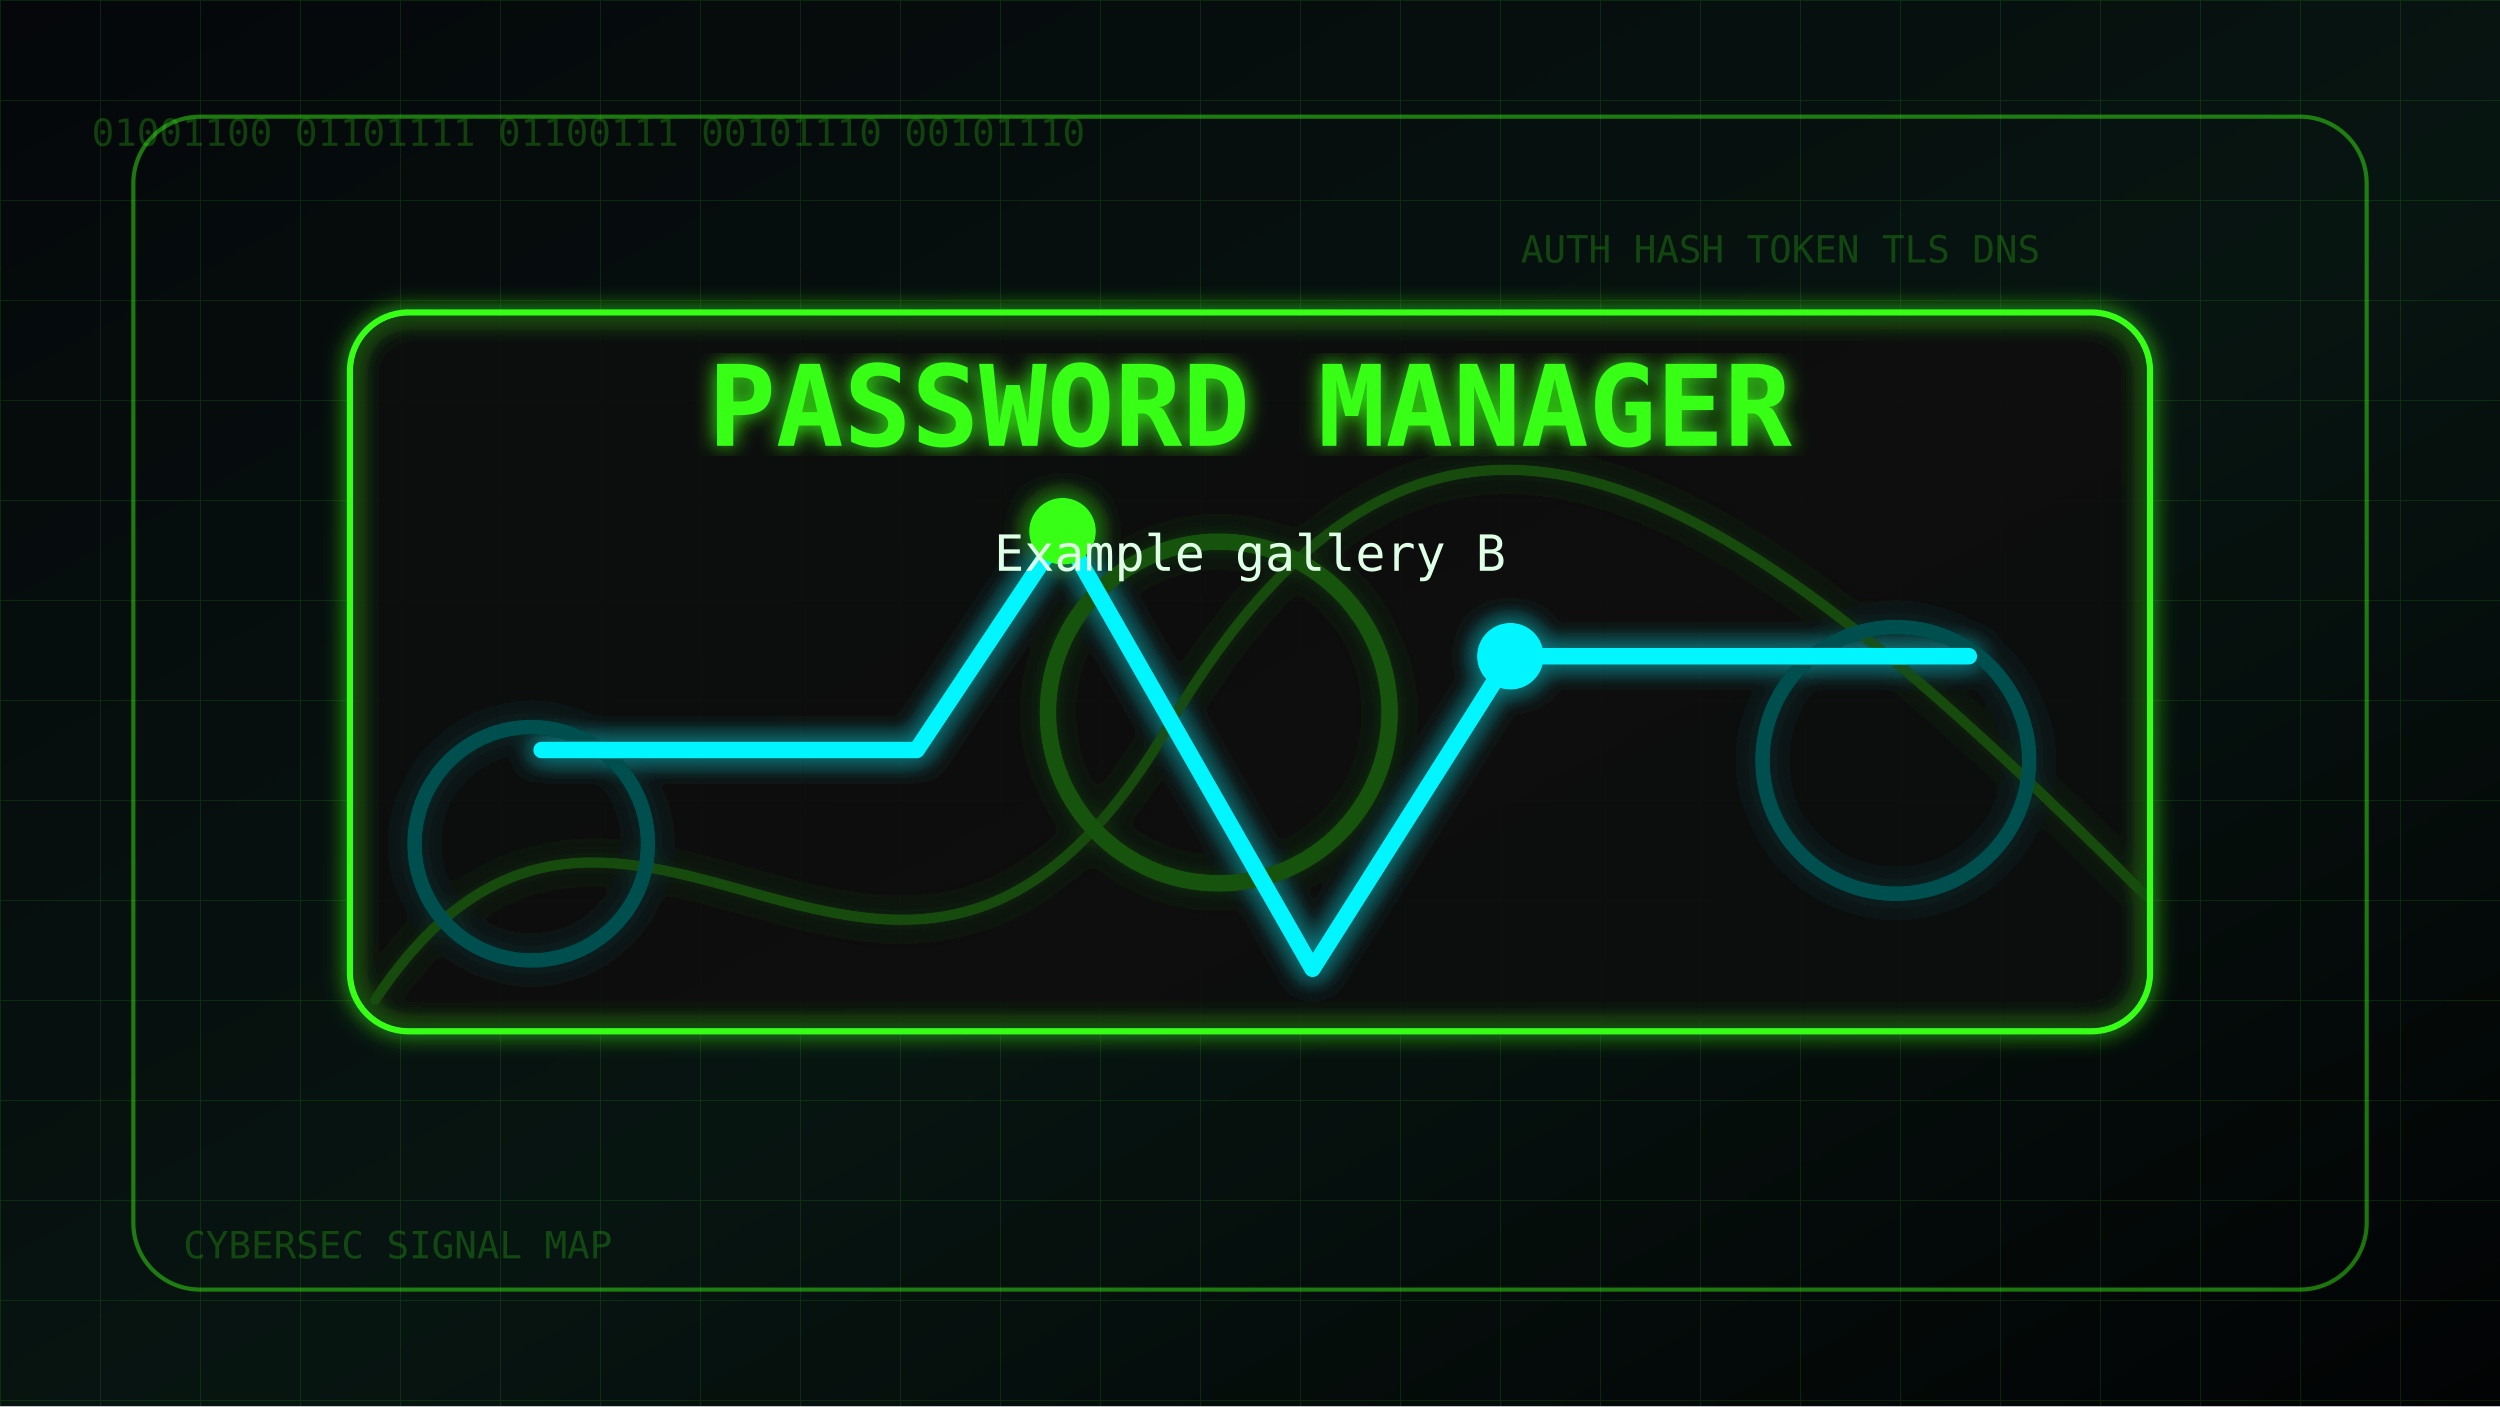
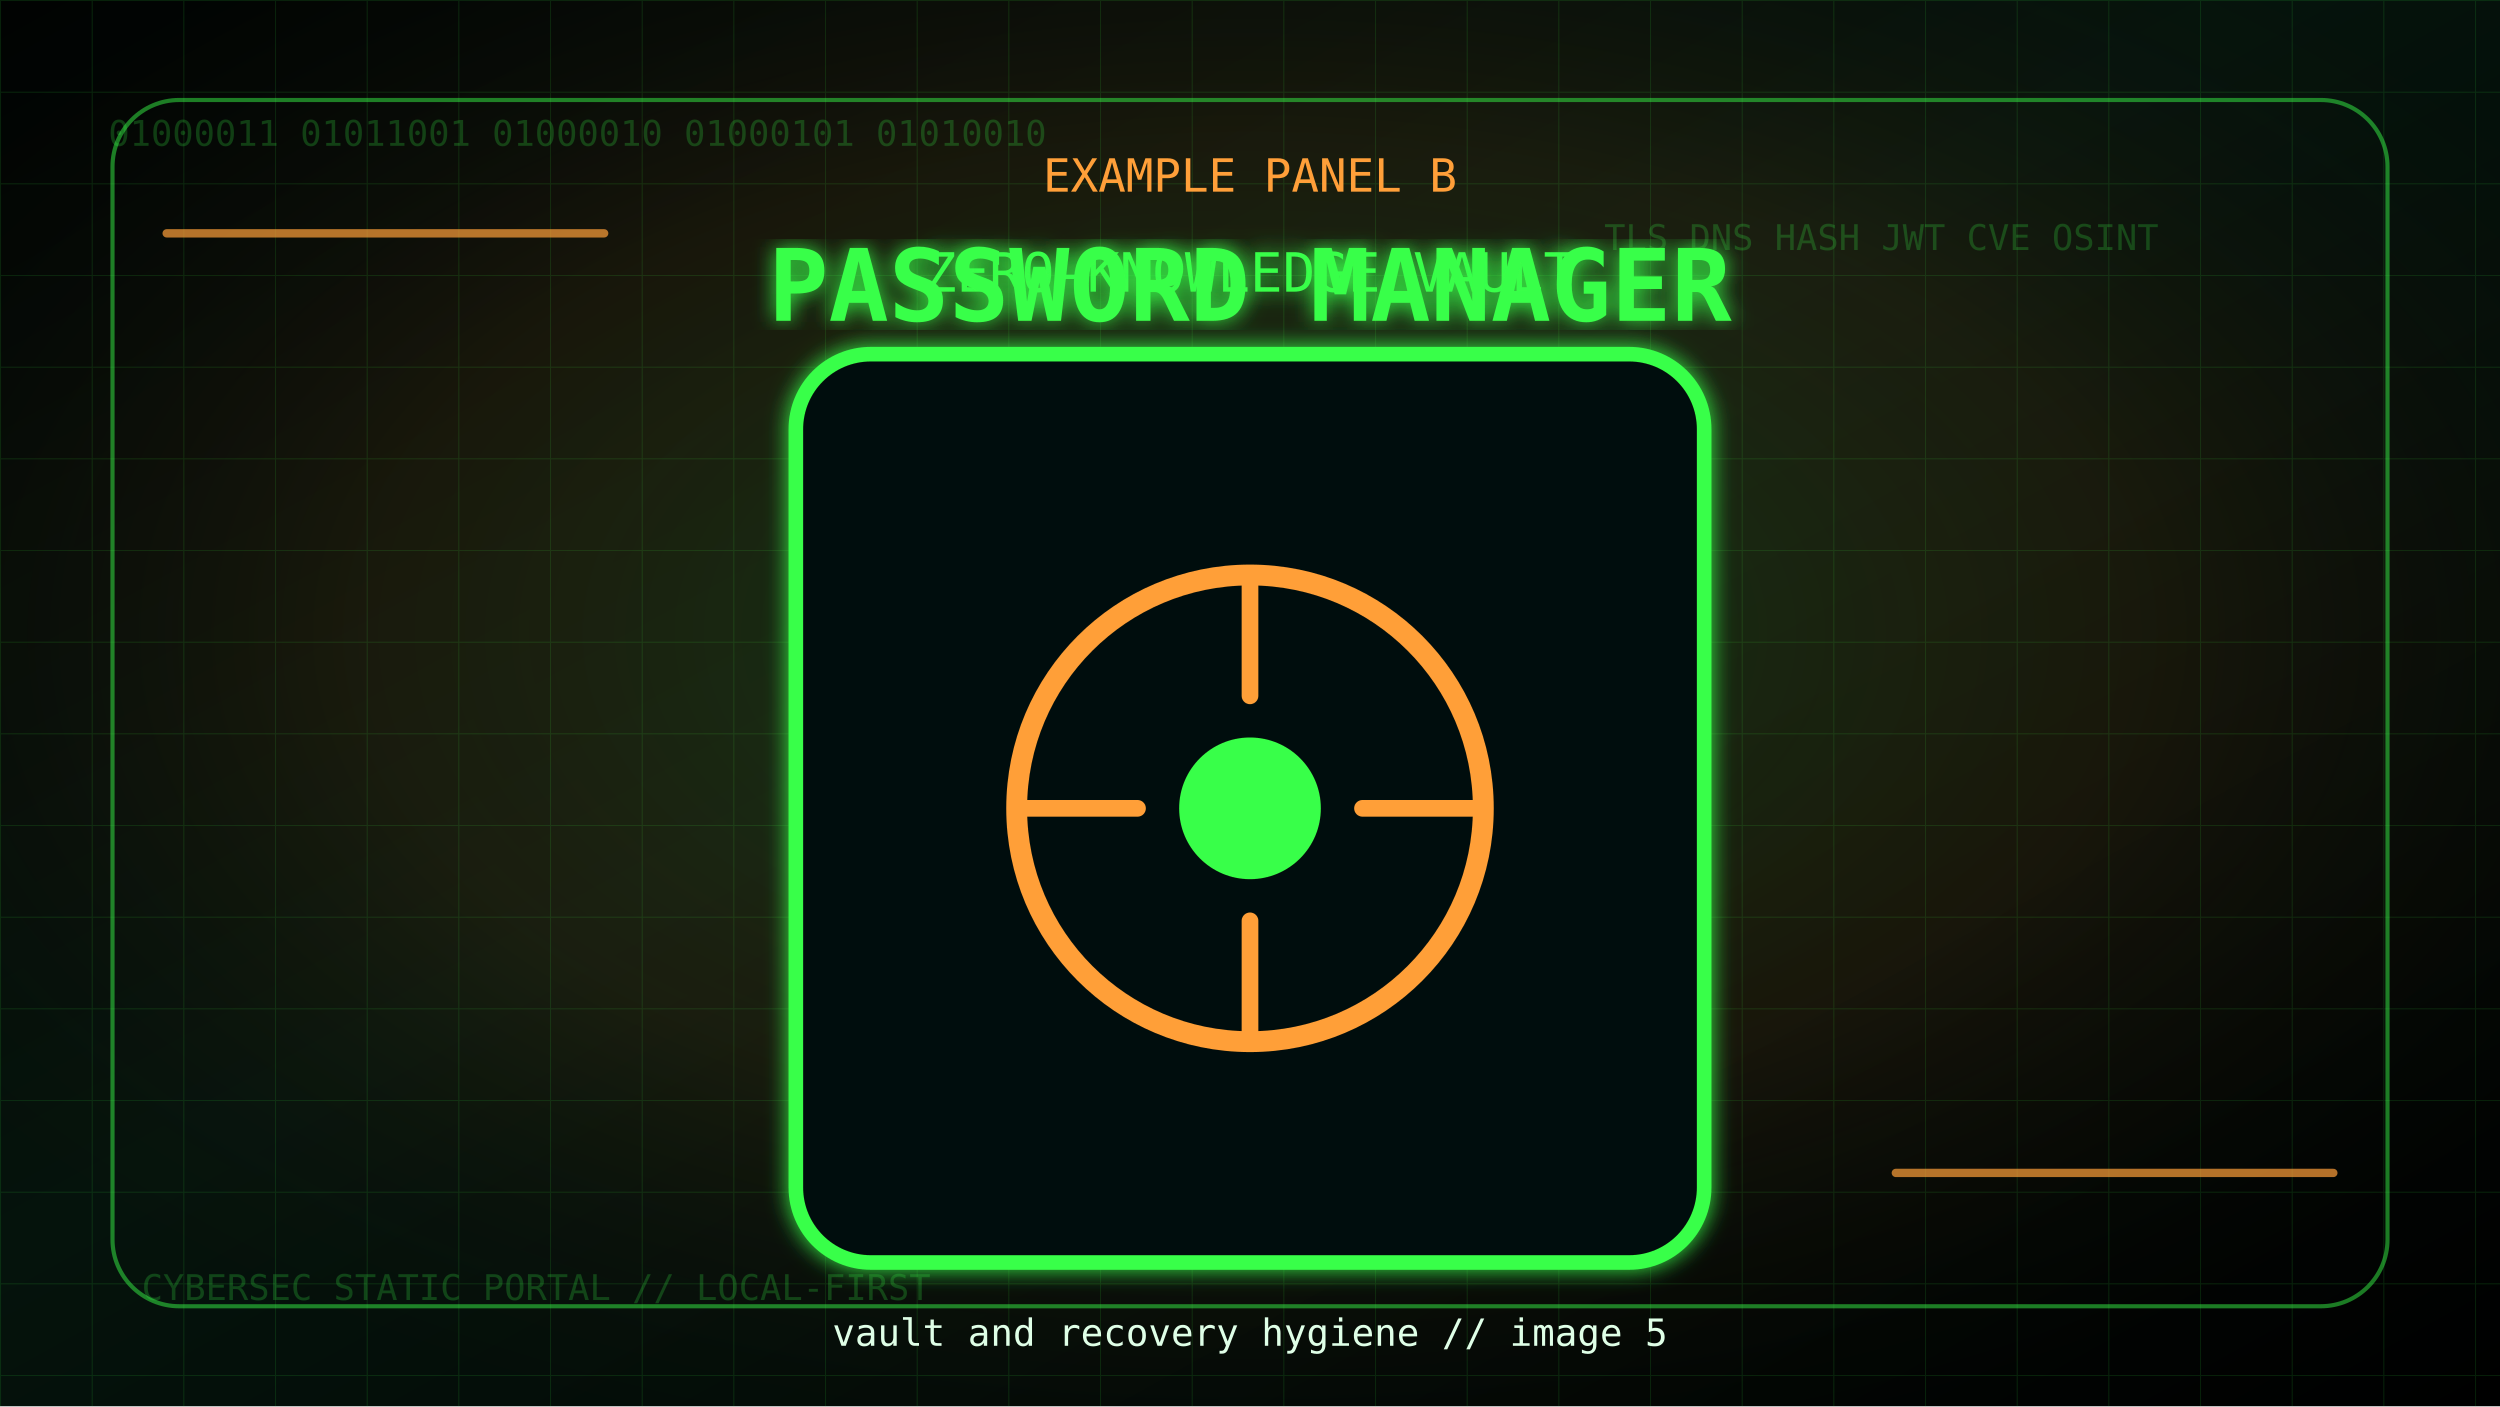
- <svg xmlns="http://www.w3.org/2000/svg" viewBox="0 0 1200 675" role="img" aria-label="Password manager">
+ <svg xmlns="http://www.w3.org/2000/svg" viewBox="0 0 1200 675" role="img" aria-label="PASSWORD MANAGER EXAMPLE PANEL B">
  <defs>
    <linearGradient id="bg" x1="0" y1="0" x2="1" y2="1">
-       <stop offset="0" stop-color="#05070a" />
-       <stop offset="0.55" stop-color="#071511" />
-       <stop offset="1" stop-color="#020304" />
+       <stop offset="0" stop-color="#010302" />
+       <stop offset="0.45" stop-color="#05130c" />
+       <stop offset="1" stop-color="#000" />
    </linearGradient>
+     <radialGradient id="pulse" cx="50%" cy="45%" r="65%">
+       <stop offset="0" stop-color="#39ff4a" stop-opacity="0.18" />
+       <stop offset="0.55" stop-color="#ff9f39" stop-opacity="0.08" />
+       <stop offset="1" stop-color="#000" stop-opacity="0" />
+     </radialGradient>
    <filter id="glow">
      <feGaussianBlur stdDeviation="5" result="blur" />
      <feMerge>
        <feMergeNode in="blur" />
        <feMergeNode in="SourceGraphic" />
      </feMerge>
    </filter>
-     <pattern id="grid" width="48" height="48" patternUnits="userSpaceOnUse">
-       <path d="M48 0H0v48" fill="none" stroke="#39ff14" stroke-opacity="0.12" />
+     <pattern id="grid" width="44" height="44" patternUnits="userSpaceOnUse">
+       <path d="M44 0H0v44" fill="none" stroke="#39ff4a" stroke-opacity="0.12" />
    </pattern>
  </defs>
  <rect width="1200" height="675" fill="url(#bg)" />
  <rect width="1200" height="675" fill="url(#grid)" />
-   <g opacity="0.22" font-family="monospace" font-size="18" fill="#39ff14">
-     <text x="44" y="70">01001100 01101111 01100111 00101110 00101110</text>
-     <text x="730" y="126">AUTH HASH TOKEN TLS DNS</text>
-     <text x="88" y="604">CYBERSEC SIGNAL MAP</text>
+   <rect width="1200" height="675" fill="url(#pulse)" />
+   <g opacity="0.22" font-family="JetBrains Mono, monospace" font-size="17" fill="#39ff4a">
+     <text x="52" y="70">01000011 01011001 01000010 01000101 01010010</text>
+     <text x="770" y="120">TLS DNS HASH JWT CVE OSINT</text>
+     <text x="68" y="624">CYBERSEC STATIC PORTAL // LOCAL-FIRST</text>
  </g>
  <g filter="url(#glow)">
-     <path d="M180 480 C300 300 430 570 560 350 S830 230 1030 430" fill="none" stroke="#39ff14" stroke-width="5" stroke-linecap="round" opacity="0.9" />
-     <circle cx="255" cy="405" r="56" fill="none" stroke="#00f5ff" stroke-width="7" />
-     <circle cx="585" cy="342" r="82" fill="none" stroke="#39ff14" stroke-width="8" />
-     <circle cx="910" cy="365" r="64" fill="none" stroke="#00f5ff" stroke-width="7" />
-     <rect x="168" y="150" width="864" height="345" rx="28" fill="#07100d" fill-opacity="0.72" stroke="#39ff14" stroke-width="3" />
-     <path d="M260 360h180l70-105 120 210 95-150h220" fill="none" stroke="#00f5ff" stroke-width="8" stroke-linecap="round" stroke-linejoin="round" />
-     <circle cx="510" cy="255" r="16" fill="#39ff14" />
-     <circle cx="725" cy="315" r="16" fill="#00f5ff" />
+     <rect x="382" y="170" width="436" height="436" rx="36" fill="#06100b" stroke="#39ff4a" stroke-width="7" />
+     <circle cx="600" cy="388" r="112" fill="none" stroke="#ff9f39" stroke-width="10" />
+     <circle cx="600" cy="388" r="34" fill="#39ff4a" />
+     <path d="M600 276v58M600 442v58M488 388h58M654 388h58" stroke="#ff9f39" stroke-width="8" stroke-linecap="round" />
+     <text x="600" y="140" text-anchor="middle" font-family="monospace" font-size="26" fill="#39ff4a">ZERO-KNOWLEDGE VAULT</text>
  </g>
-   <text x="600" y="214" text-anchor="middle" font-family="JetBrains Mono, monospace" font-size="54" font-weight="800" fill="#39ff14" filter="url(#glow)">PASSWORD MANAGER</text>
-   <text x="600" y="274" text-anchor="middle" font-family="JetBrains Mono, monospace" font-size="24" fill="#dfffe7">Example gallery B</text>
-   <rect x="64" y="56" width="1072" height="563" rx="32" fill="none" stroke="#39ff14" stroke-opacity="0.45" stroke-width="2" />
+   <rect x="54" y="48" width="1092" height="579" rx="32" fill="none" stroke="#39ff4a" stroke-opacity="0.48" stroke-width="2" />
+   <path d="M80 112h210M910 563h210" stroke="#ff9f39" stroke-width="4" stroke-linecap="round" opacity="0.7" />
+   <text x="600" y="92" text-anchor="middle" font-family="JetBrains Mono, monospace" font-size="22" fill="#ff9f39">EXAMPLE PANEL B</text>
+   <text x="600" y="646" text-anchor="middle" font-family="JetBrains Mono, monospace" font-size="18" fill="#dfffe7">vault and recovery hygiene // image 5</text>
+   <text x="600" y="154" text-anchor="middle" font-family="JetBrains Mono, monospace" font-size="48" font-weight="800" fill="#39ff4a" filter="url(#glow)">PASSWORD MANAGER</text>
</svg>
